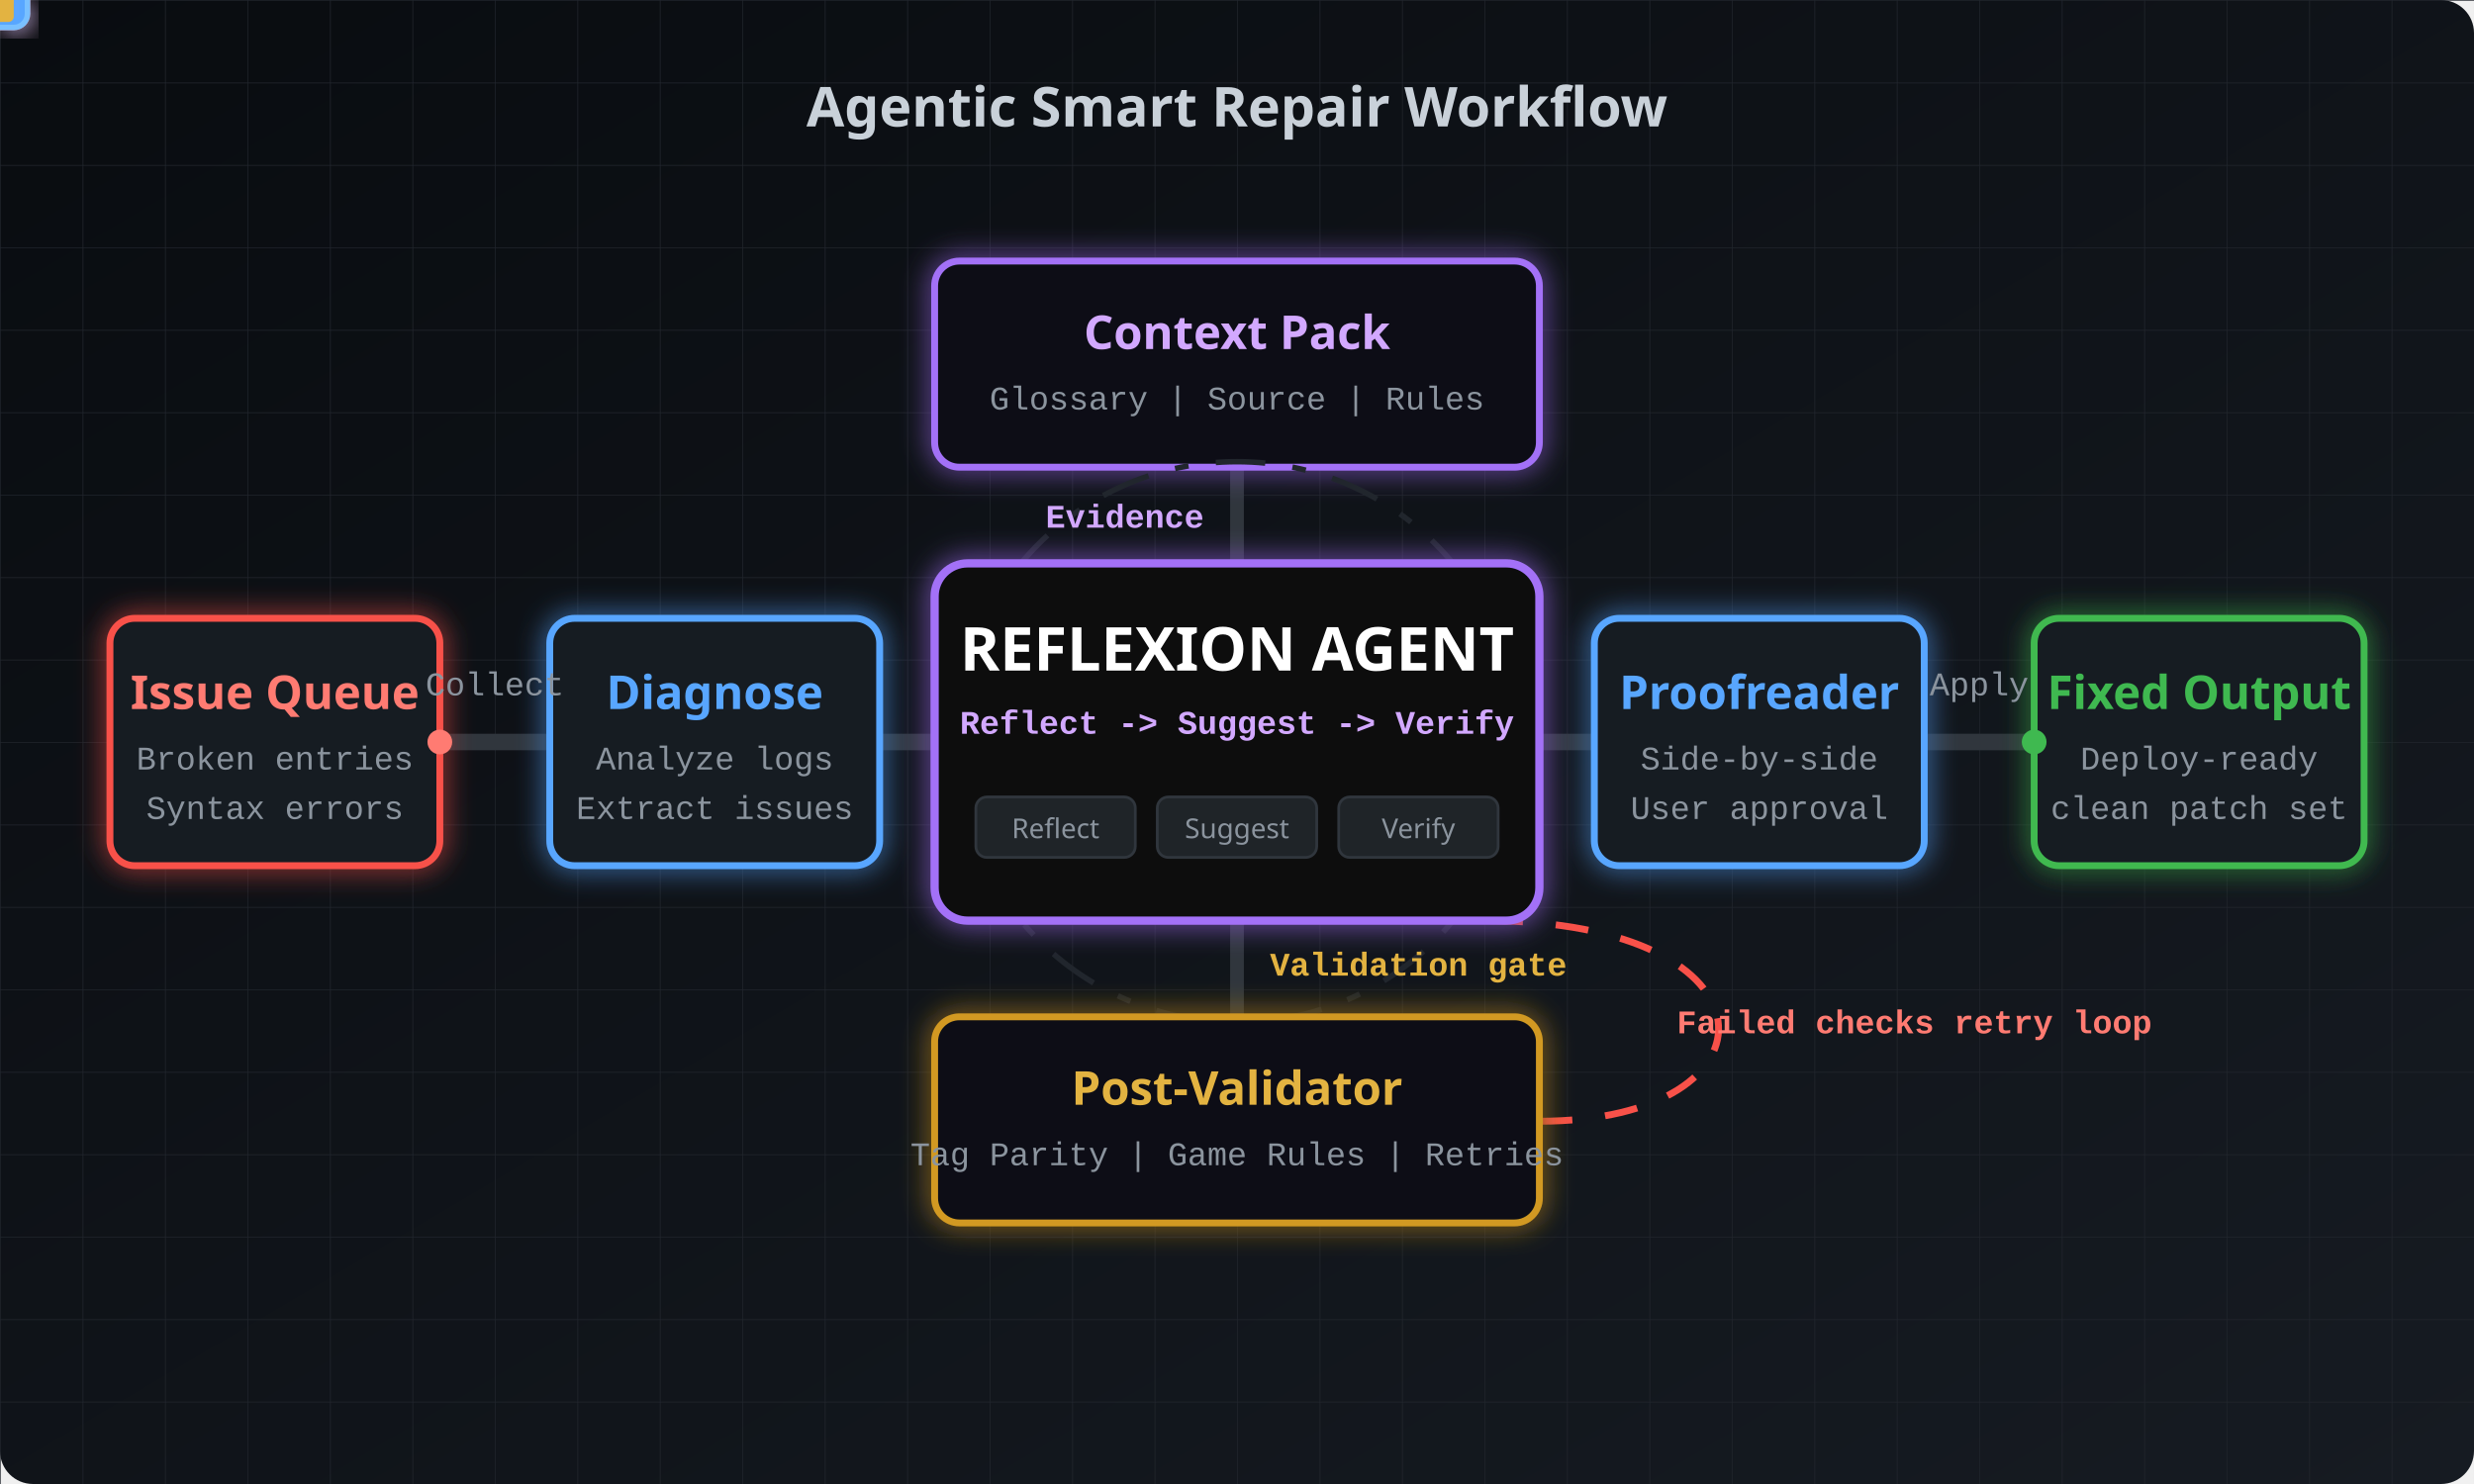
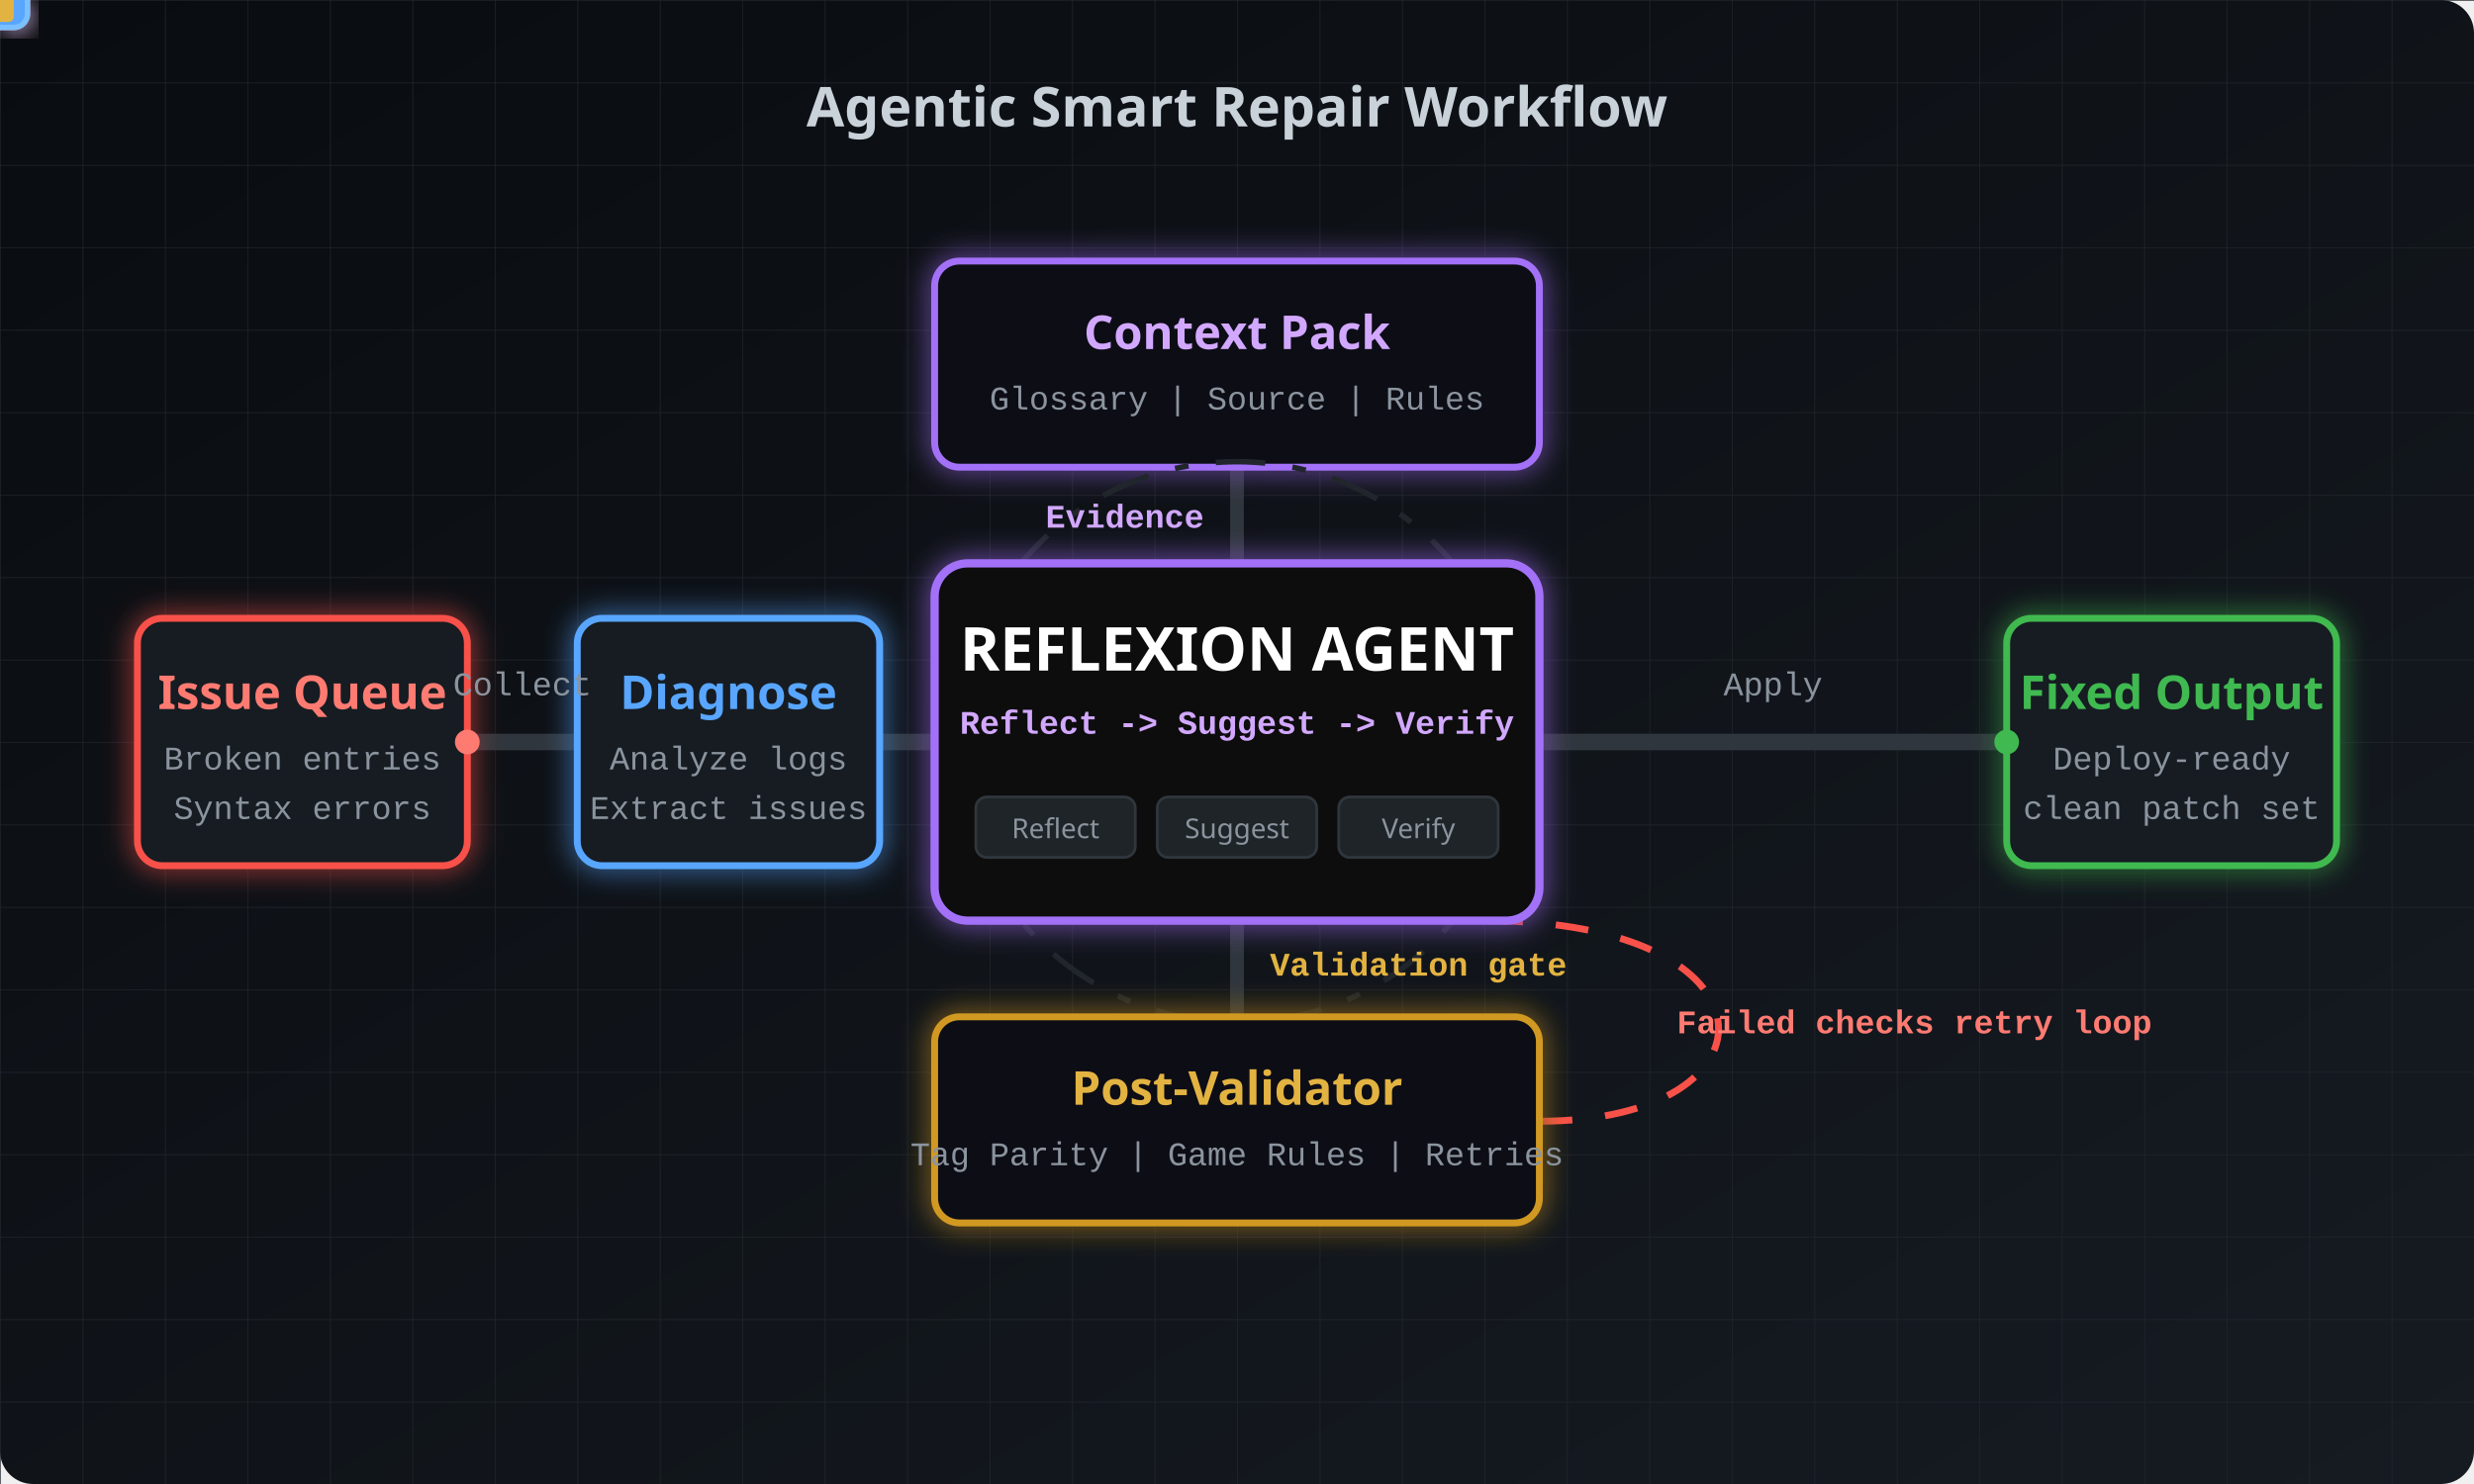
<svg xmlns="http://www.w3.org/2000/svg" viewBox="0 0 900 540" width="100%" height="100%">
  <defs>
    <filter id="glow-blue" x="-20%" y="-20%" width="140%" height="140%">
      <feGaussianBlur stdDeviation="5" result="blur" />
      <feMerge>
        <feMergeNode in="blur" />
        <feMergeNode in="SourceGraphic" />
      </feMerge>
    </filter>
    <filter id="glow-purple" x="-20%" y="-20%" width="140%" height="140%">
      <feGaussianBlur stdDeviation="5" result="blur" />
      <feMerge>
        <feMergeNode in="blur" />
        <feMergeNode in="SourceGraphic" />
      </feMerge>
    </filter>
    <filter id="glow-green" x="-20%" y="-20%" width="140%" height="140%">
      <feGaussianBlur stdDeviation="5" result="blur" />
      <feMerge>
        <feMergeNode in="blur" />
        <feMergeNode in="SourceGraphic" />
      </feMerge>
    </filter>
    <filter id="glow-red" x="-20%" y="-20%" width="140%" height="140%">
      <feGaussianBlur stdDeviation="5" result="blur" />
      <feMerge>
        <feMergeNode in="blur" />
        <feMergeNode in="SourceGraphic" />
      </feMerge>
    </filter>
    <filter id="glow-orange" x="-20%" y="-20%" width="140%" height="140%">
      <feGaussianBlur stdDeviation="5" result="blur" />
      <feMerge>
        <feMergeNode in="blur" />
        <feMergeNode in="SourceGraphic" />
      </feMerge>
    </filter>
    <linearGradient id="bg-grad" x1="0" y1="0" x2="1" y2="1">
      <stop offset="0%" stop-color="#090c10" />
      <stop offset="100%" stop-color="#161b22" />
    </linearGradient>
    <style>
      @keyframes core-pulse {
        0%   { stroke: #a371f7; filter: drop-shadow(0 0 4px #a371f7); }
        50%  { stroke: #d2a8ff; filter: drop-shadow(0 0 16px #d2a8ff); }
        100% { stroke: #a371f7; filter: drop-shadow(0 0 4px #a371f7); }
      }

      @keyframes packet-main {
-         0%   { transform: translate(160px, 270px); opacity: 0; }
+         0%   { transform: translate(170px, 270px); opacity: 0; }
        5%   { opacity: 1; }
-         25%  { transform: translate(260px, 270px); opacity: 1; }
+         25%  { transform: translate(265px, 270px); opacity: 1; }
        50%  { transform: translate(450px, 270px); opacity: 1; }
-         75%  { transform: translate(640px, 270px); opacity: 1; }
        95%  { opacity: 1; }
-         100% { transform: translate(740px, 270px); opacity: 0; }
+         100% { transform: translate(730px, 270px); opacity: 0; }
      }

      @keyframes packet-context {
        0%   { transform: translate(450px, 170px); opacity: 0; }
        15%  { opacity: 1; }
        85%  { transform: translate(450px, 195px); opacity: 1; }
        100% { transform: translate(450px, 205px); opacity: 0; }
      }

      @keyframes packet-test {
        0%   { transform: translate(450px, 370px); opacity: 0; }
        15%  { opacity: 1; }
        85%  { transform: translate(450px, 345px); opacity: 1; }
        100% { transform: translate(450px, 335px); opacity: 0; }
      }

      @keyframes feedback-loop {
        0%   { stroke-dashoffset: 0; opacity: 0.35; }
        50%  { opacity: 0.85; }
        100% { stroke-dashoffset: -48; opacity: 0.35; }
      }

      @keyframes spin { 100% { transform: rotate(360deg); } }

      .agent-core { animation: core-pulse 3s infinite ease-in-out; }
      .packet-main-1 { animation: packet-main 4.2s infinite linear; }
      .packet-main-2 { animation: packet-main 4.2s infinite linear; animation-delay: 1.4s; }
      .packet-context { animation: packet-context 2s infinite linear; }
      .packet-test { animation: packet-test 2.2s infinite linear; animation-delay: 0.5s; }
      .loop-line { animation: feedback-loop 2.6s infinite linear; }
      .ring { animation: spin 14s infinite linear; transform-origin: 450px 270px; }

      .text-code { font-family: 'Consolas', 'Courier New', monospace; font-size: 12px; fill: #8b949e; }
      .text-title { font-family: 'Segoe UI', sans-serif; font-size: 17px; font-weight: bold; fill: #c9d1d9; }
      .text-center-title { font-family: 'Segoe UI', sans-serif; font-size: 22px; font-weight: 800; fill: #ffffff; }
      .text-blue { fill: #58a6ff; font-weight: bold; }
      .text-purple { fill: #d2a8ff; font-weight: bold; }
      .text-green { fill: #3fb950; font-weight: bold; }
      .text-red { fill: #ff7b72; font-weight: bold; }
      .text-orange { fill: #e3b341; font-weight: bold; }
    </style>
  </defs>
  <rect width="100%" height="100%" fill="url(#bg-grad)" rx="12" />
  <pattern id="grid" width="30" height="30" patternUnits="userSpaceOnUse">
    <path d="M 30 0 L 0 0 0 30" fill="none" stroke="#21262d" stroke-width="0.5" />
  </pattern>
  <rect width="100%" height="100%" fill="url(#grid)" />
  <text x="450" y="46" font-family="'Segoe UI', sans-serif" font-size="20" font-weight="800" fill="#c9d1d9" text-anchor="middle">Agentic Smart Repair Workflow</text>
-   <path d="M 160 270 L 200 270" stroke="#30363d" stroke-width="6" stroke-linecap="round" />
+   <path d="M 170 270 L 210 270" stroke="#30363d" stroke-width="6" stroke-linecap="round" />
  <path d="M 320 270 L 340 270" stroke="#30363d" stroke-width="6" stroke-linecap="round" />
-   <path d="M 560 270 L 580 270" stroke="#30363d" stroke-width="6" stroke-linecap="round" />
-   <path d="M 700 270 L 740 270" stroke="#30363d" stroke-width="6" stroke-linecap="round" />
+   <path d="M 560 270 L 730 270" stroke="#30363d" stroke-width="6" stroke-linecap="round" />
  <path d="M 450 170 L 450 205" stroke="#30363d" stroke-width="5" stroke-linecap="round" />
  <path d="M 450 335 L 450 370" stroke="#30363d" stroke-width="5" stroke-linecap="round" />
  <path d="M 560 408 C 650 408 650 335 540 335" fill="none" stroke="#f85149" stroke-width="2.5" stroke-dasharray="12 12" class="loop-line" />
-   <rect x="40" y="225" width="120" height="90" rx="9" fill="#161b22" stroke="#f85149" stroke-width="2.5" filter="url(#glow-red)" />
-   <text x="100" y="258" class="text-title text-red" text-anchor="middle">Issue Queue</text>
-   <text x="100" y="280" class="text-code" text-anchor="middle">Broken entries</text>
-   <text x="100" y="298" class="text-code" text-anchor="middle">Syntax errors</text>
-   <circle cx="160" cy="270" r="4.5" fill="#ff7b72" />
-   <rect x="200" y="225" width="120" height="90" rx="9" fill="#161b22" stroke="#58a6ff" stroke-width="2.5" filter="url(#glow-blue)" />
-   <text x="260" y="258" class="text-title text-blue" text-anchor="middle">Diagnose</text>
-   <text x="260" y="280" class="text-code" text-anchor="middle">Analyze logs</text>
-   <text x="260" y="298" class="text-code" text-anchor="middle">Extract issues</text>
+   <rect x="50" y="225" width="120" height="90" rx="9" fill="#161b22" stroke="#f85149" stroke-width="2.5" filter="url(#glow-red)" />
+   <text x="110" y="258" class="text-title text-red" text-anchor="middle">Issue Queue</text>
+   <text x="110" y="280" class="text-code" text-anchor="middle">Broken entries</text>
+   <text x="110" y="298" class="text-code" text-anchor="middle">Syntax errors</text>
+   <circle cx="170" cy="270" r="4.5" fill="#ff7b72" />
+   <rect x="210" y="225" width="110" height="90" rx="9" fill="#161b22" stroke="#58a6ff" stroke-width="2.5" filter="url(#glow-blue)" />
+   <text x="265" y="258" class="text-title text-blue" text-anchor="middle">Diagnose</text>
+   <text x="265" y="280" class="text-code" text-anchor="middle">Analyze logs</text>
+   <text x="265" y="298" class="text-code" text-anchor="middle">Extract issues</text>
  <rect x="340" y="95" width="220" height="75" rx="9" fill="#0d1117" stroke="#a371f7" stroke-width="2.5" filter="url(#glow-purple)" />
  <text x="450" y="127" class="text-title text-purple" text-anchor="middle">Context Pack</text>
  <text x="450" y="149" class="text-code" text-anchor="middle">Glossary | Source | Rules</text>
  <g>
    <circle cx="450" cy="270" r="102" fill="none" stroke="#21262d" stroke-width="2" class="ring" stroke-dasharray="18 10 5 10" />
    <rect x="340" y="205" width="220" height="130" rx="12" fill="#090c10" stroke="#a371f7" stroke-width="3" class="agent-core" filter="url(#glow-purple)" />
    <text x="450" y="244" class="text-center-title" text-anchor="middle">REFLEXION AGENT</text>
    <text x="450" y="267" class="text-code text-purple" font-weight="700" text-anchor="middle">Reflect -&gt; Suggest -&gt; Verify</text>
    <rect x="355" y="290" width="58" height="22" rx="4" fill="#1f2428" stroke="#30363d" />
    <text x="384" y="305" font-family="sans-serif" font-size="10" fill="#8b949e" text-anchor="middle">Reflect</text>
    <rect x="421" y="290" width="58" height="22" rx="4" fill="#1f2428" stroke="#30363d" />
    <text x="450" y="305" font-family="sans-serif" font-size="10" fill="#8b949e" text-anchor="middle">Suggest</text>
    <rect x="487" y="290" width="58" height="22" rx="4" fill="#1f2428" stroke="#30363d" />
    <text x="516" y="305" font-family="sans-serif" font-size="10" fill="#8b949e" text-anchor="middle">Verify</text>
  </g>
  <rect x="340" y="370" width="220" height="75" rx="9" fill="#0d1117" stroke="#d29922" stroke-width="2.5" filter="url(#glow-orange)" />
  <text x="450" y="402" class="text-title text-orange" text-anchor="middle">Post-Validator</text>
  <text x="450" y="424" class="text-code" text-anchor="middle">Tag Parity | Game Rules | Retries</text>
-   <rect x="580" y="225" width="120" height="90" rx="9" fill="#161b22" stroke="#58a6ff" stroke-width="2.5" filter="url(#glow-blue)" />
-   <text x="640" y="258" class="text-title text-blue" text-anchor="middle">Proofreader</text>
-   <text x="640" y="280" class="text-code" text-anchor="middle">Side-by-side</text>
-   <text x="640" y="298" class="text-code" text-anchor="middle">User approval</text>
-   <rect x="740" y="225" width="120" height="90" rx="9" fill="#161b22" stroke="#3fb950" stroke-width="2.5" filter="url(#glow-green)" />
-   <text x="800" y="258" class="text-title text-green" text-anchor="middle">Fixed Output</text>
-   <text x="800" y="280" class="text-code" text-anchor="middle">Deploy-ready</text>
-   <text x="800" y="298" class="text-code" text-anchor="middle">clean patch set</text>
-   <circle cx="740" cy="270" r="4.5" fill="#3fb950" />
+   <rect x="730" y="225" width="120" height="90" rx="9" fill="#161b22" stroke="#3fb950" stroke-width="2.5" filter="url(#glow-green)" />
+   <text x="790" y="258" class="text-title text-green" text-anchor="middle">Fixed Output</text>
+   <text x="790" y="280" class="text-code" text-anchor="middle">Deploy-ready</text>
+   <text x="790" y="298" class="text-code" text-anchor="middle">clean patch set</text>
+   <circle cx="730" cy="270" r="4.5" fill="#3fb950" />
  <g class="packet-main-1">
    <rect x="-10" y="-10" width="20" height="20" rx="5" fill="#f85149" stroke="#ff7b72" stroke-width="2" filter="url(#glow-red)" />
  </g>
  <g class="packet-main-2">
    <rect x="-10" y="-10" width="20" height="20" rx="5" fill="#58a6ff" stroke="#79c0ff" stroke-width="2" filter="url(#glow-blue)" />
  </g>
  <g class="packet-context">
    <circle cx="0" cy="0" r="5" fill="#d2a8ff" filter="url(#glow-purple)" />
  </g>
  <g class="packet-test">
    <rect x="-5" y="-8" width="10" height="16" rx="2" fill="#e3b341" />
  </g>
-   <text x="180" y="253" class="text-code" text-anchor="middle">Collect</text>
-   <text x="720" y="253" class="text-code" text-anchor="middle">Apply</text>
+   <text x="190" y="253" class="text-code" text-anchor="middle">Collect</text>
+   <text x="645" y="253" class="text-code" text-anchor="middle">Apply</text>
  <text x="610" y="376" class="text-code text-red" text-anchor="start">Failed checks retry loop</text>
  <text x="438" y="192" class="text-code text-purple" text-anchor="end">Evidence</text>
  <text x="462" y="355" class="text-code text-orange" text-anchor="start">Validation gate</text>
</svg>
